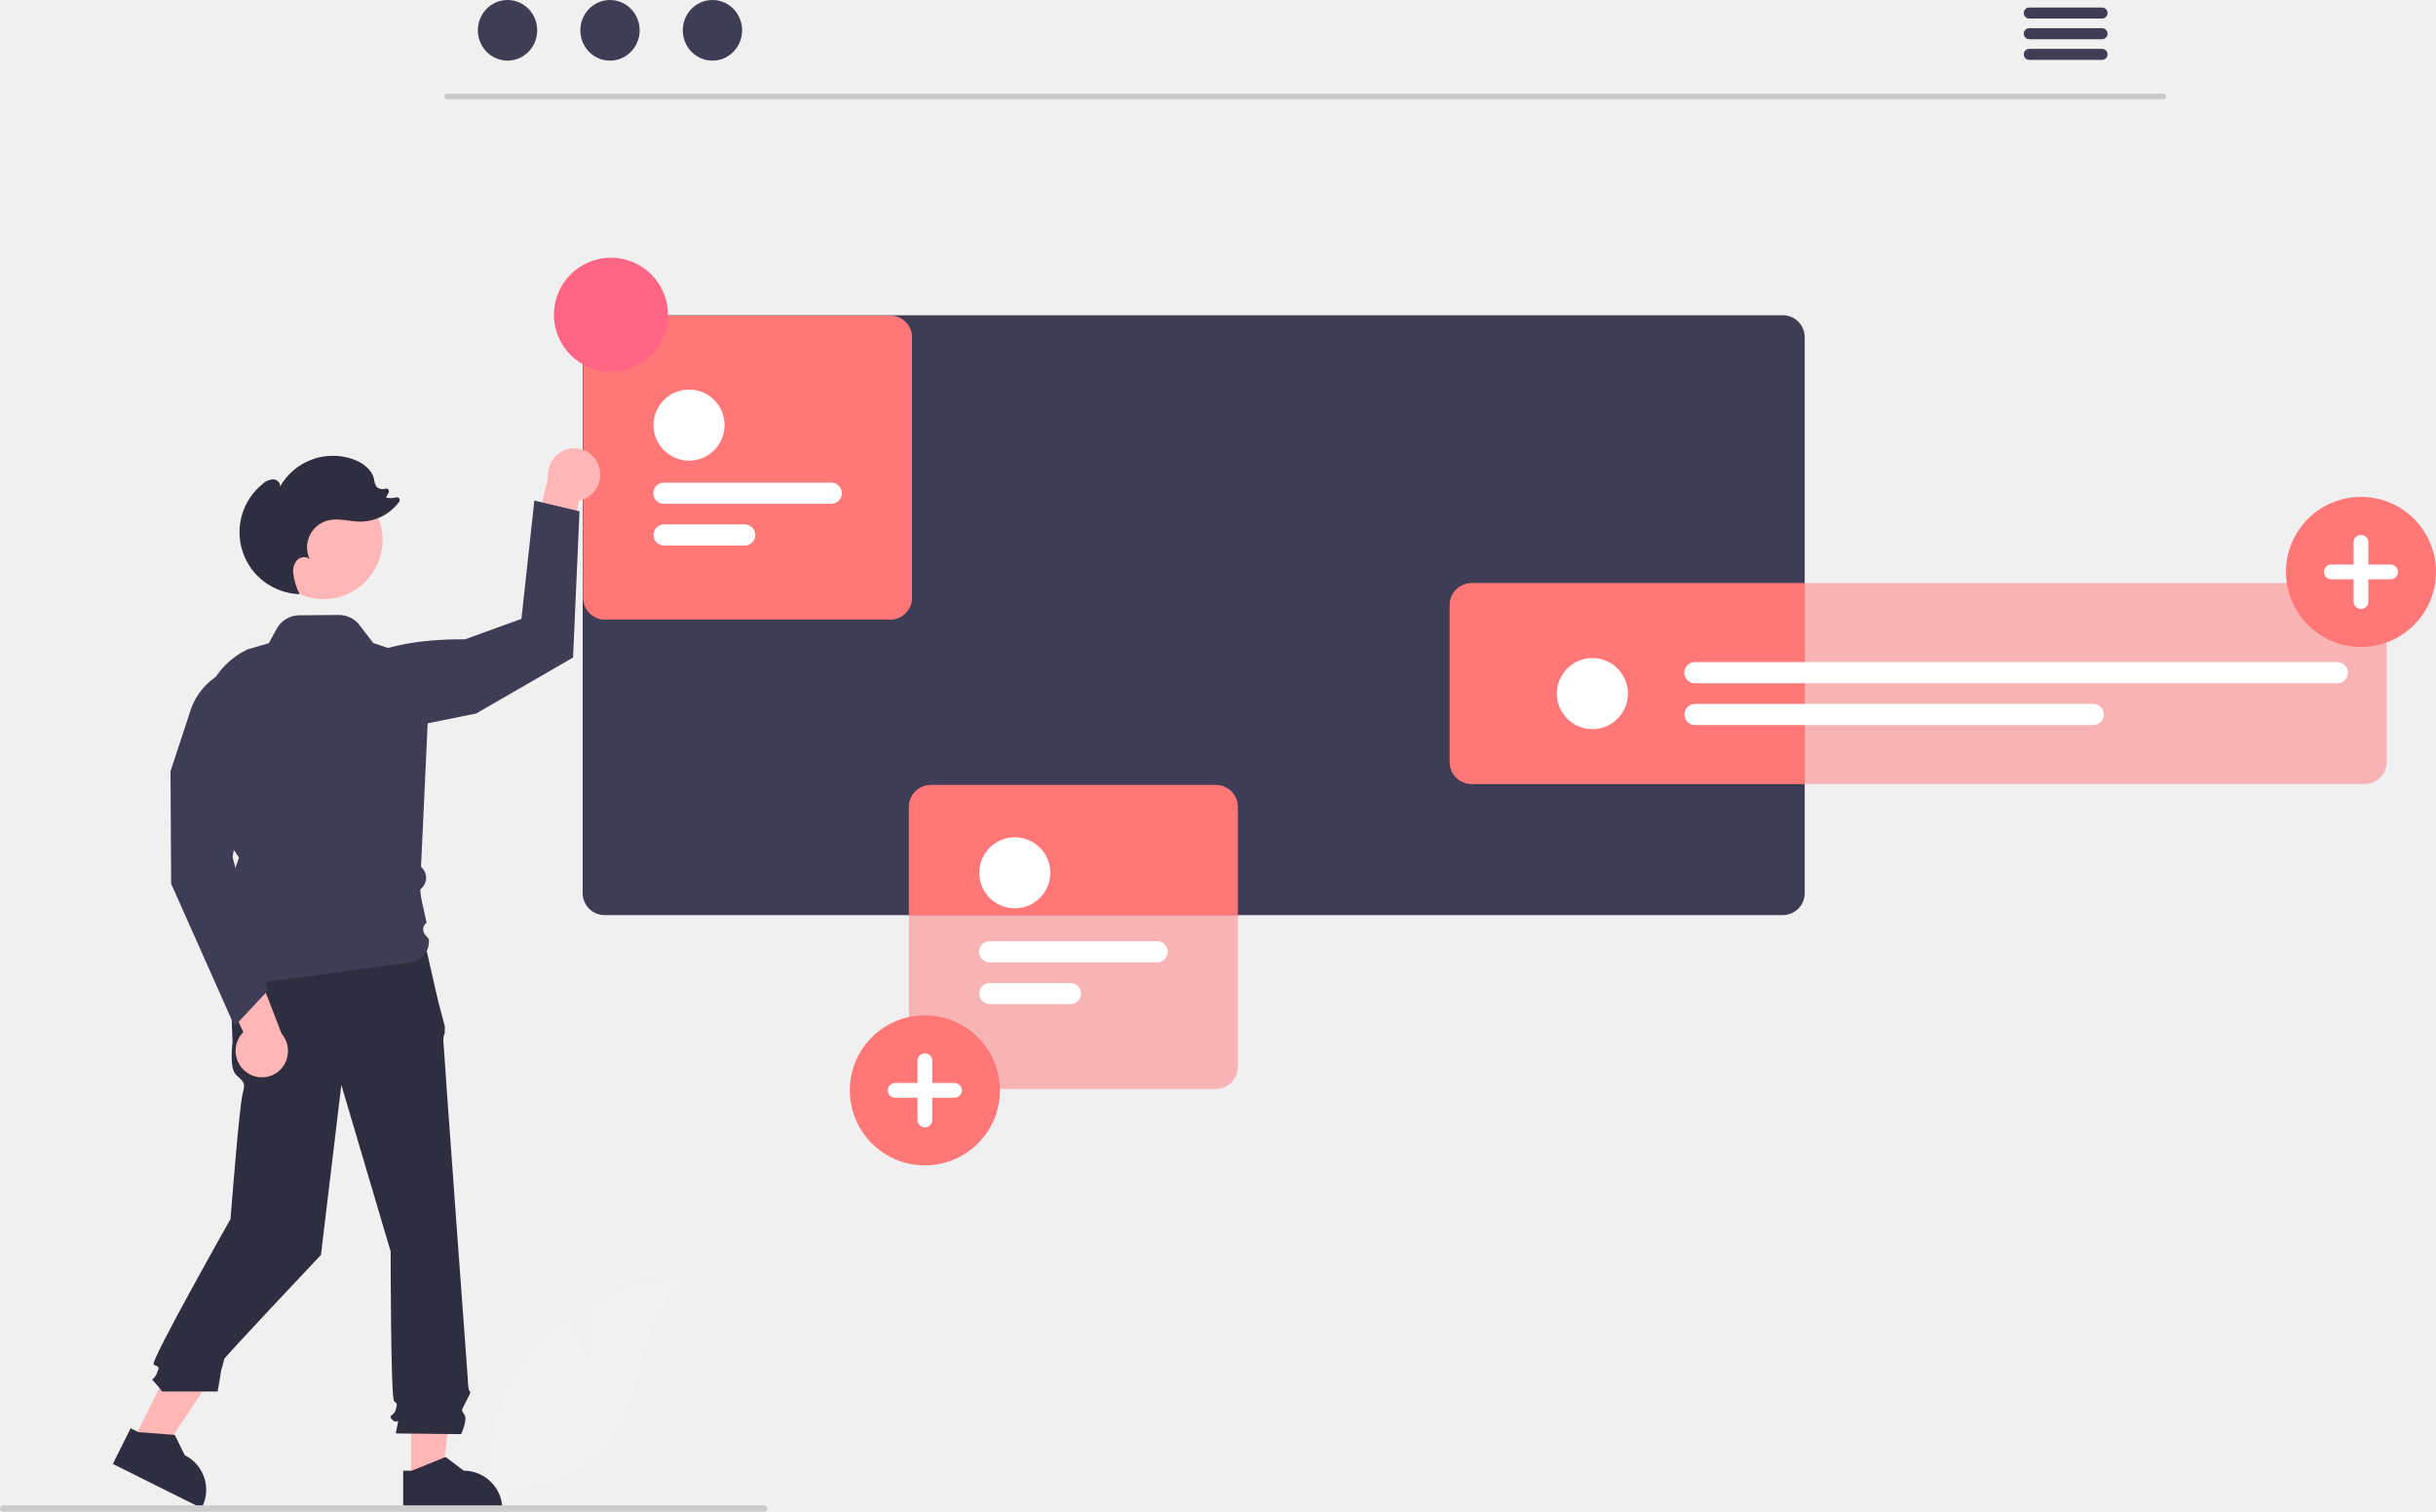
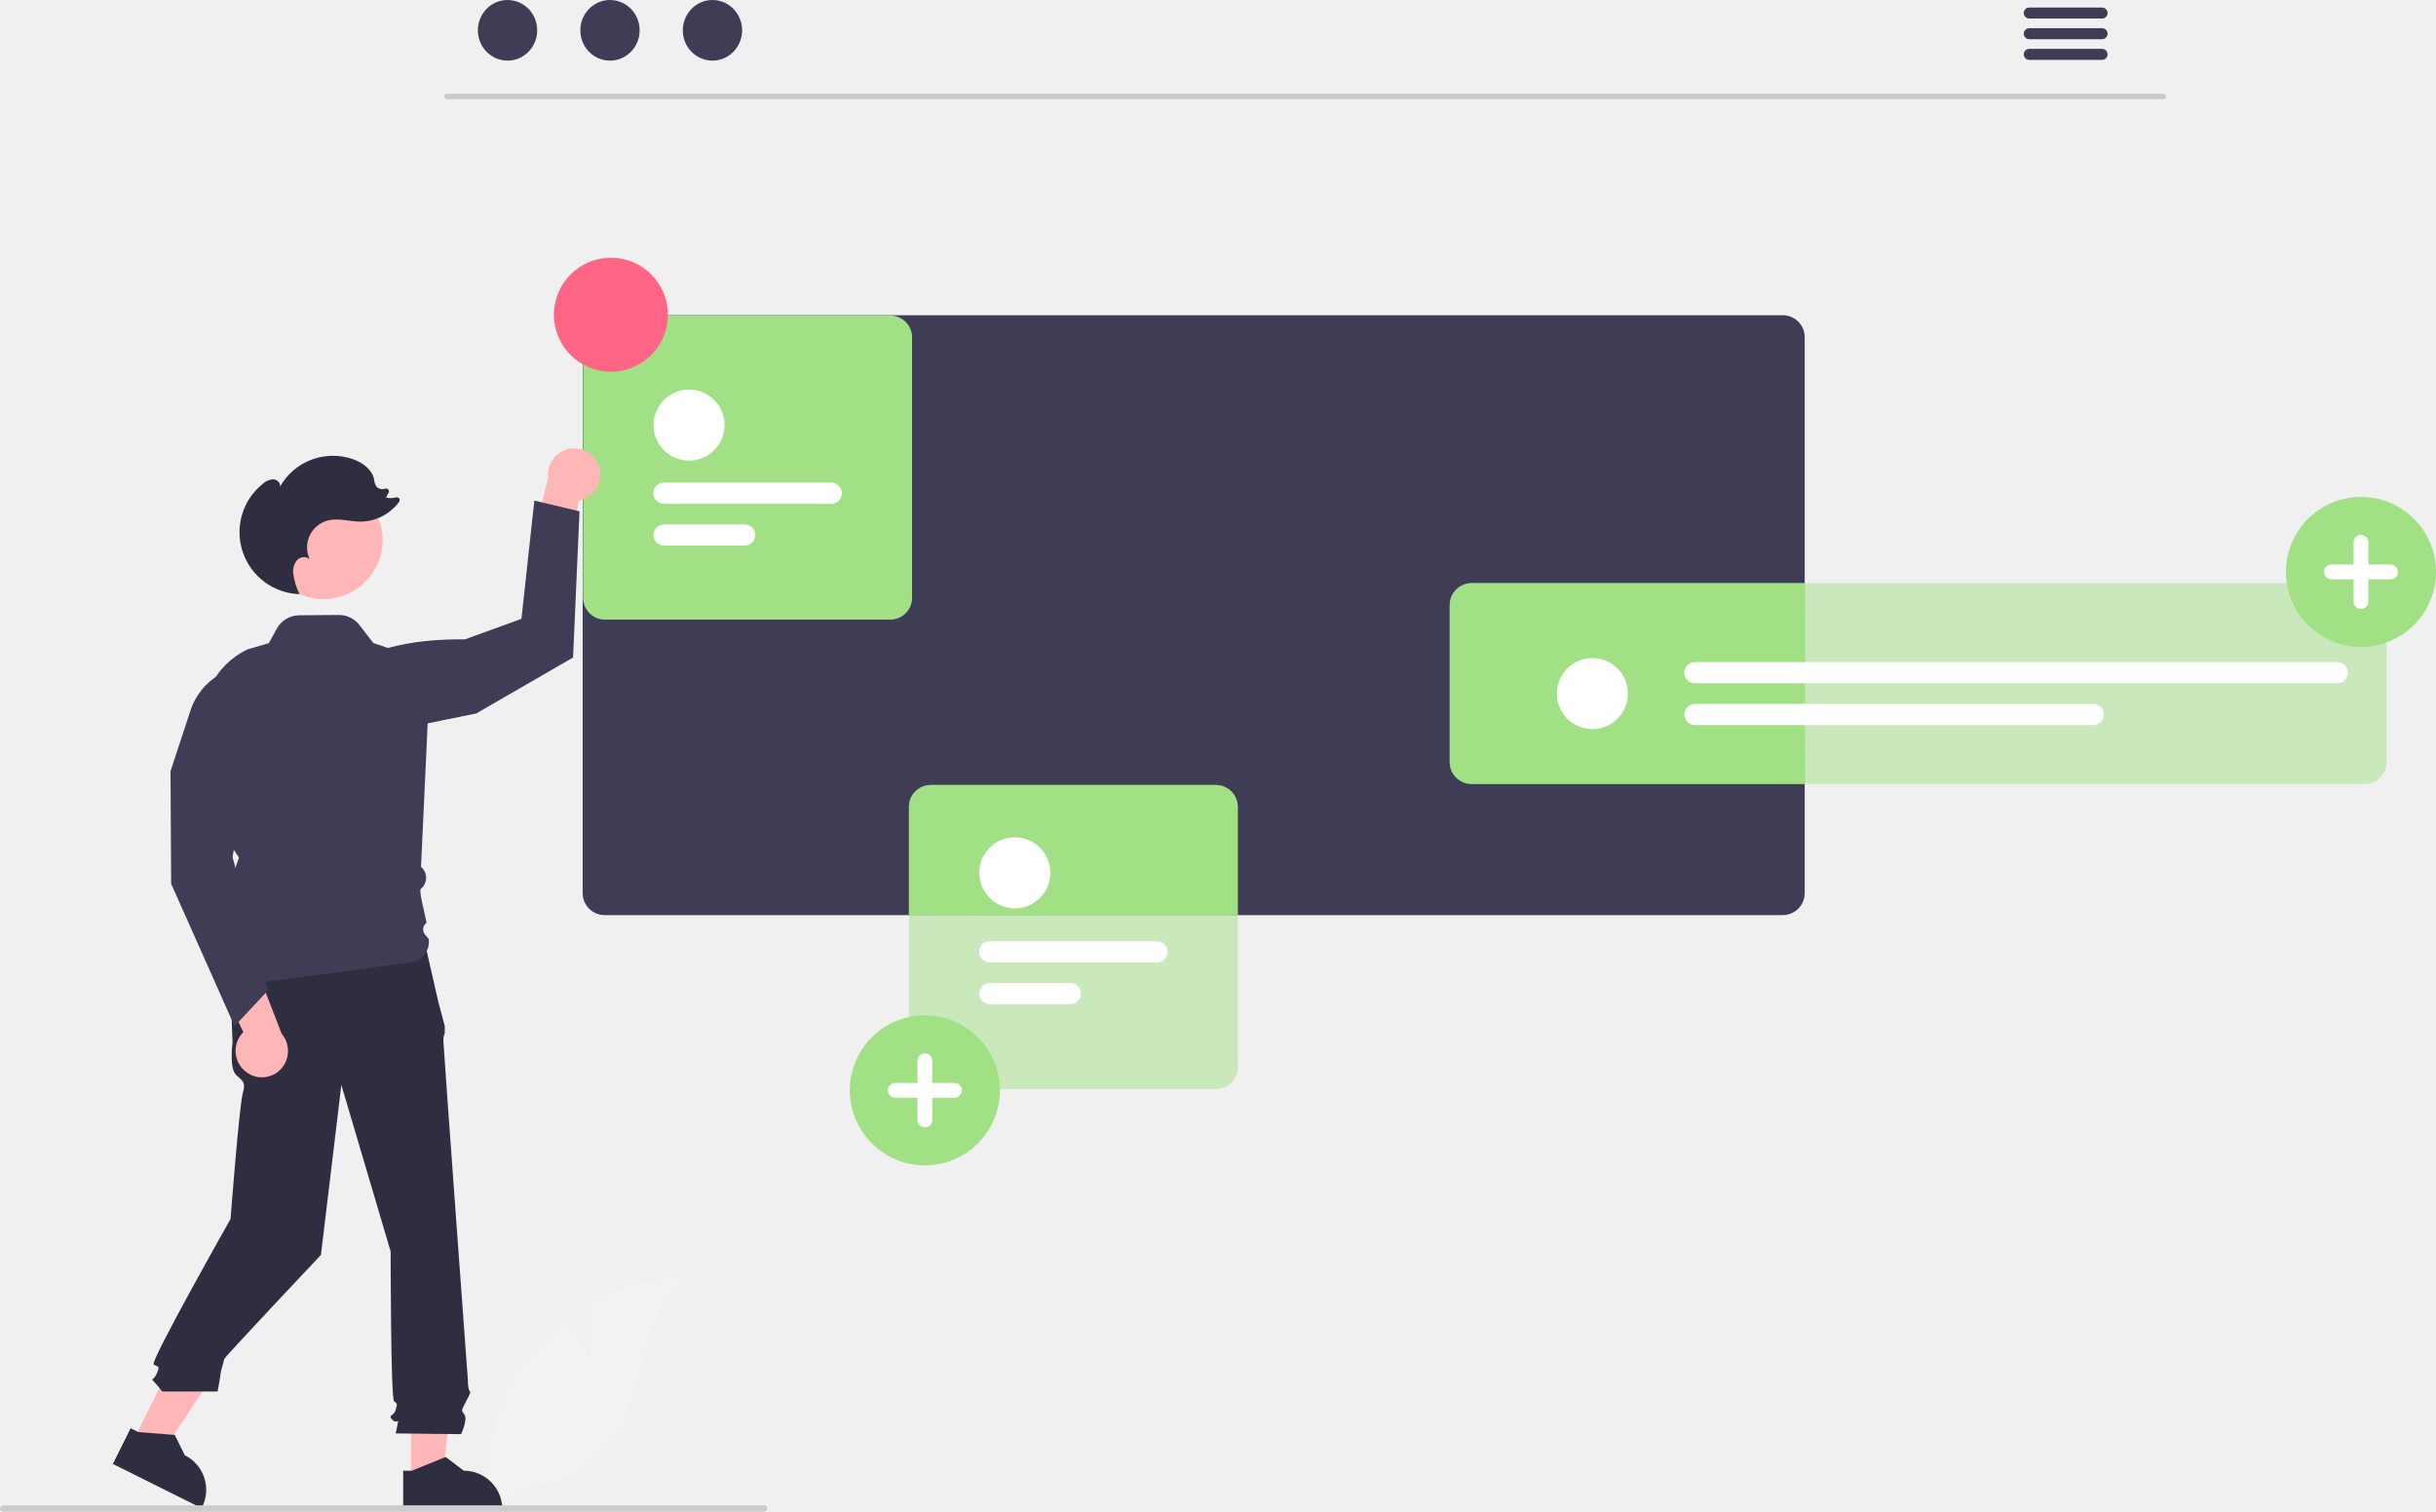
<svg xmlns="http://www.w3.org/2000/svg" data-name="Layer 1" width="897.318" height="556.975" viewBox="0 0 897.318 556.975">
  <path d="M368.68,673.559l.998-22.434a72.456,72.456,0,0,1,33.796-8.555c-16.231,13.27-14.203,38.851-25.208,56.697a43.582,43.582,0,0,1-31.959,20.14l-13.583,8.316A73.03,73.03,0,0,1,348.116,668.544a70.542,70.542,0,0,1,12.964-12.046C364.334,665.076,368.68,673.559,368.68,673.559Z" transform="translate(-151.3408 -171.5124)" fill="#f2f2f2" />
  <path d="M948.262,208.065H315.939a1.016,1.016,0,0,1,0-2.031H948.262a1.016,1.016,0,0,1,0,2.031Z" transform="translate(-151.3408 -171.5124)" fill="#cacaca" />
  <ellipse cx="186.953" cy="11.169" rx="10.925" ry="11.169" fill="#3f3d56" />
  <ellipse cx="224.695" cy="11.169" rx="10.925" ry="11.169" fill="#3f3d56" />
  <ellipse cx="262.437" cy="11.169" rx="10.925" ry="11.169" fill="#3f3d56" />
  <path d="M925.645,174.281h-26.81a2.03,2.03,0,0,0,0,4.06h26.81a2.03,2.03,0,0,0,0-4.06Z" transform="translate(-151.3408 -171.5124)" fill="#3f3d56" />
  <path d="M925.645,181.901h-26.81a2.03,2.03,0,0,0,0,4.06h26.81a2.03,2.03,0,0,0,0-4.06Z" transform="translate(-151.3408 -171.5124)" fill="#3f3d56" />
  <path d="M925.645,189.511h-26.81a2.03,2.03,0,0,0,0,4.06h26.81a2.03,2.03,0,0,0,0-4.06Z" transform="translate(-151.3408 -171.5124)" fill="#3f3d56" />
  <path d="M808.054,287.654h-434.01a8.07,8.07,0,0,0-8.07,8.06v204.87a8.079,8.079,0,0,0,8.07,8.07h434.01a8.077,8.077,0,0,0,8.06-8.07v-204.87A8.068,8.068,0,0,0,808.054,287.654Z" transform="translate(-151.3408 -171.5124)" fill="#3f3d56" />
-   <path d="M693.414,386.354a8.068,8.068,0,0,0-8.06,8.06v57.87a8.077,8.077,0,0,0,8.06,8.07H816.114v-74Z" transform="translate(-151.3408 -171.5124)" fill="#ff7777" />
-   <path d="M1022.429,460.35H693.418a8.076,8.076,0,0,1-8.066-8.066V394.416a8.075,8.075,0,0,1,8.066-8.066h329.01a8.075,8.075,0,0,1,8.066,8.066v57.868A8.076,8.076,0,0,1,1022.429,460.35Z" transform="translate(-151.3408 -171.5124)" fill="#ff7777" opacity="0.5" />
+   <path d="M693.414,386.354a8.068,8.068,0,0,0-8.06,8.06v57.87a8.077,8.077,0,0,0,8.06,8.07H816.114v-74Z" transform="translate(-151.3408 -171.5124)" fill="#a2e086" />
+   <path d="M1022.429,460.35H693.418a8.076,8.076,0,0,1-8.066-8.066V394.416a8.075,8.075,0,0,1,8.066-8.066h329.01a8.075,8.075,0,0,1,8.066,8.066v57.868A8.076,8.076,0,0,1,1022.429,460.35Z" transform="translate(-151.3408 -171.5124)" fill="#a2e086" opacity="0.5" />
  <circle cx="586.571" cy="255.537" r="13.089" fill="#fff" />
  <path d="M1012.235,423.246H775.72a3.898,3.898,0,1,1,0-7.795h236.514a3.898,3.898,0,1,1,0,7.795Z" transform="translate(-151.3408 -171.5124)" fill="#fff" />
  <path d="M922.404,438.648H775.72a3.898,3.898,0,1,1,0-7.796H922.404a3.898,3.898,0,0,1,0,7.796Z" transform="translate(-151.3408 -171.5124)" fill="#fff" />
  <polygon points="151.406 545.537 162.734 545.536 168.123 501.843 151.404 501.843 151.406 545.537" fill="#ffb6b6" />
  <path d="M299.858,713.351l3.188-0,12.448-5.062,6.672,5.062h.001a14.218,14.218,0,0,1,14.217,14.217v.462l-36.526.001Z" transform="translate(-151.3408 -171.5124)" fill="#2f2e41" />
  <polygon points="49.051 530.809 59.19 535.862 83.504 499.161 68.541 491.703 49.051 530.809" fill="#ffb6b6" />
  <path d="M199.456,697.722l2.854,1.422,13.399,1.022,3.713,7.506.001 0a14.218,14.218,0,0,1,6.382,19.066l-.206.413L192.908,710.86Z" transform="translate(-151.3408 -171.5124)" fill="#2f2e41" />
  <path d="M307.766,518.609l-72.026,1.879,1.253,35.074s-1.253,9.395,1.253,11.9,3.758,2.505,2.505,6.889-4.491,46.274-4.491,46.274-29.562,52.27-28.309,53.522,2.505,0,1.253,3.132-2.505,1.879-1.253,3.132a46.128,46.128,0,0,1,3.132,3.758h20.416s1.142-6.263,1.142-6.889,1.253-4.384,1.253-5.011,35.669-38.417,35.669-38.417l7.516-62.631,18.163,61.379s0,53.863,1.253,55.116,1.253.626.626,3.132-3.132,1.879-1.253,3.758,2.505-1.253,1.879,1.879l-.626,3.132,24.062.269s2.505-5.279,1.253-7.158-1.177-1.366.351-4.441,2.155-3.701,1.528-4.327-.626-3.958-.626-3.958-9.031-123.184-9.031-125.063a6.247,6.247,0,0,1,.52-2.818V549.567l-2.399-9.037Z" transform="translate(-151.3408 -171.5124)" fill="#2f2e41" />
-   <path d="M1021.021,409.86a27.638,27.638,0,1,1,27.638-27.638A27.638,27.638,0,0,1,1021.021,409.86Z" transform="translate(-151.3408 -171.5124)" fill="#ff7777" />
+   <path d="M1021.021,409.86a27.638,27.638,0,1,1,27.638-27.638A27.638,27.638,0,0,1,1021.021,409.86Z" transform="translate(-151.3408 -171.5124)" fill="#a2e086" />
  <path d="M1031.926,379.496h-8.179v-8.179a2.726,2.726,0,0,0-5.453,0v8.179h-8.179a2.726,2.726,0,1,0,0,5.453h8.179v8.179a2.726,2.726,0,0,0,5.453,0v-8.179h8.179a2.726,2.726,0,1,0,0-5.453Z" transform="translate(-151.3408 -171.5124)" fill="#fff" />
-   <path d="M599.224,460.724h-105.01a8.079,8.079,0,0,0-8.07,8.07v39.86h121.14v-39.86A8.077,8.077,0,0,0,599.224,460.724Z" transform="translate(-151.3408 -171.5124)" fill="#ff7777" />
-   <path d="M599.221,572.724H494.21a8.076,8.076,0,0,1-8.066-8.066V468.79a8.075,8.075,0,0,1,8.066-8.066H599.221a8.075,8.075,0,0,1,8.066,8.066v95.868A8.076,8.076,0,0,1,599.221,572.724Z" transform="translate(-151.3408 -171.5124)" fill="#ff7777" opacity="0.5" />
+   <path d="M599.224,460.724h-105.01a8.079,8.079,0,0,0-8.07,8.07v39.86h121.14v-39.86A8.077,8.077,0,0,0,599.224,460.724Z" transform="translate(-151.3408 -171.5124)" fill="#a2e086" />
+   <path d="M599.221,572.724H494.21a8.076,8.076,0,0,1-8.066-8.066V468.79a8.075,8.075,0,0,1,8.066-8.066H599.221a8.075,8.075,0,0,1,8.066,8.066v95.868A8.076,8.076,0,0,1,599.221,572.724Z" transform="translate(-151.3408 -171.5124)" fill="#a2e086" opacity="0.5" />
  <circle cx="373.808" cy="321.563" r="13.089" fill="#fff" />
  <path d="M577.472,526.06h-61.514a3.898,3.898,0,1,1,0-7.795h61.514a3.898,3.898,0,1,1,0,7.795Z" transform="translate(-151.3408 -171.5124)" fill="#fff" />
  <path d="M545.641,541.462H515.958a3.898,3.898,0,0,1,0-7.796h29.684a3.898,3.898,0,0,1,0,7.796Z" transform="translate(-151.3408 -171.5124)" fill="#fff" />
-   <path d="M492.021,600.86a27.638,27.638,0,1,1,27.638-27.638A27.638,27.638,0,0,1,492.021,600.86Z" transform="translate(-151.3408 -171.5124)" fill="#ff7777" />
+   <path d="M492.021,600.86a27.638,27.638,0,1,1,27.638-27.638A27.638,27.638,0,0,1,492.021,600.86Z" transform="translate(-151.3408 -171.5124)" fill="#a2e086" />
  <path d="M502.926,570.496h-8.179v-8.179a2.726,2.726,0,1,0-5.453,0v8.179h-8.179a2.726,2.726,0,1,0,0,5.453h8.179v8.179a2.726,2.726,0,1,0,5.453,0v-8.179h8.179a2.726,2.726,0,1,0,0-5.453Z" transform="translate(-151.3408 -171.5124)" fill="#fff" />
-   <path d="M479.228,399.779H374.218a8.076,8.076,0,0,1-8.066-8.066V295.845a8.075,8.075,0,0,1,8.066-8.066H479.228a8.075,8.075,0,0,1,8.066,8.066v95.868A8.076,8.076,0,0,1,479.228,399.779Z" transform="translate(-151.3408 -171.5124)" fill="#ff7777" />
-   <circle cx="253.816" cy="156.618" r="13.089" fill="#ff7777" />
-   <path d="M457.48,357.115h-61.514a3.898,3.898,0,1,1,0-7.795h61.514a3.898,3.898,0,1,1,0,7.795Z" transform="translate(-151.3408 -171.5124)" fill="#ff7777" />
-   <path d="M425.649,372.517H395.966a3.898,3.898,0,1,1,0-7.796h29.684a3.898,3.898,0,1,1,0,7.796Z" transform="translate(-151.3408 -171.5124)" fill="#ff7777" />
-   <path d="M479.228,399.779H374.218a8.076,8.076,0,0,1-8.066-8.066V295.845a8.075,8.075,0,0,1,8.066-8.066H479.228a8.075,8.075,0,0,1,8.066,8.066v95.868A8.076,8.076,0,0,1,479.228,399.779Z" transform="translate(-151.3408 -171.5124)" fill="#ff7777" opacity="0.5" />
+   <path d="M479.228,399.779H374.218a8.076,8.076,0,0,1-8.066-8.066V295.845a8.075,8.075,0,0,1,8.066-8.066H479.228a8.075,8.075,0,0,1,8.066,8.066v95.868A8.076,8.076,0,0,1,479.228,399.779Z" transform="translate(-151.3408 -171.5124)" fill="#a2e086" />
+   <circle cx="253.816" cy="156.618" r="13.089" fill="#a2e086" />
+   <path d="M457.48,357.115h-61.514a3.898,3.898,0,1,1,0-7.795h61.514a3.898,3.898,0,1,1,0,7.795Z" transform="translate(-151.3408 -171.5124)" fill="#a2e086" />
+   <path d="M425.649,372.517H395.966a3.898,3.898,0,1,1,0-7.796h29.684a3.898,3.898,0,1,1,0,7.796Z" transform="translate(-151.3408 -171.5124)" fill="#a2e086" />
+   <path d="M479.228,399.779H374.218a8.076,8.076,0,0,1-8.066-8.066V295.845a8.075,8.075,0,0,1,8.066-8.066H479.228a8.075,8.075,0,0,1,8.066,8.066v95.868A8.076,8.076,0,0,1,479.228,399.779Z" transform="translate(-151.3408 -171.5124)" fill="#a2e086" opacity="0.5" />
  <circle cx="253.816" cy="156.618" r="13.089" fill="#fff" />
  <path d="M457.48,357.115h-61.514a3.898,3.898,0,1,1,0-7.795h61.514a3.898,3.898,0,1,1,0,7.795Z" transform="translate(-151.3408 -171.5124)" fill="#fff" />
  <path d="M425.649,372.517H395.966a3.898,3.898,0,1,1,0-7.796h29.684a3.898,3.898,0,1,1,0,7.796Z" transform="translate(-151.3408 -171.5124)" fill="#fff" />
  <circle cx="225.043" cy="115.951" r="21" fill="#ff6584" />
  <path d="M434.011,727.298a1.186,1.186,0,0,1-1.19,1.19h-280.29a1.19,1.19,0,0,1,0-2.38h280.29A1.187,1.187,0,0,1,434.011,727.298Z" transform="translate(-151.3408 -171.5124)" fill="#ccc" />
  <path d="M371.896,343.088a9.771,9.771,0,0,1-5.759,12.435,9.6,9.6,0,0,1-1.635.451l-5.546,33.959-13.01-12.013,7.261-30.407a9.806,9.806,0,0,1,8.59-10.759,9.547,9.547,0,0,1,10.099,6.333Z" transform="translate(-151.3408 -171.5124)" fill="#ffb6b6" />
  <path d="M275.881,420.037s10.097-13.341,46.739-12.976l20.798-7.556,4.753-43.57,16.636,3.961-2.377,53.868-35.648,20.597-46.739,9.506Z" transform="translate(-151.3408 -171.5124)" fill="#3f3d56" />
  <circle id="a9729a65-ee7a-4a83-8b52-5849077a5ed0" data-name="ab6171fa-7d69-4734-b81c-8dff60f9761b" cx="119.175" cy="198.983" r="21.747" fill="#ffb6b6" />
  <path d="M233.708,535.39a.417.417,0,0,1-.114-.015c-.402-.112-.719-.2.73-12.729l1.564-9.903L234.361,503.997l-2.568-2.568,4.127-4.127,3.463-9.838-5.993-8.88-6.876-36.316a28.972,28.972,0,0,1,15.911-31.478l7.958-2.325,2.895-5.31a9.52,9.52,0,0,1,8.287-4.962l14.573-.109a9.52,9.52,0,0,1,7.617,3.715l5.084,6.609,21.083,7.162-3.496,75.321,0,0a5.233,5.233,0,0,1,.359,7.695c-.219.221-.393.401-.501.52-.355.505.311,4.275,1.135,7.475l1.056,4.901h0a3.013,3.013,0,0,0-.548,4.398l1.346,1.591v0a7.599,7.599,0,0,1-6.507,8.535C283.5,528.628,233.809,535.39,233.708,535.39Z" transform="translate(-151.3408 -171.5124)" fill="#3f3d56" />
  <path d="M264.953,391.178q-.139-.307-.278-.616c.036.001.071.006.106.007Z" transform="translate(-151.3408 -171.5124)" fill="#2f2e41" />
  <path d="M248.164,349.737a6.053,6.053,0,0,1,3.792-1.639c1.406.045,2.832,1.315,2.541,2.692a22.348,22.348,0,0,1,26.895-10.085c3.495,1.233,6.923,3.7,7.726,7.318a6.591,6.591,0,0,0,.83,2.702,3.084,3.084,0,0,0,3.282.832l.035-.01a1.028,1.028,0,0,1,1.242,1.451l-.989,1.844a7.925,7.925,0,0,0,3.776-.08,1.027,1.027,0,0,1,1.09,1.598,17.895,17.895,0,0,1-14.269,7.334c-3.951-.024-7.944-1.386-11.789-.477a10.24,10.24,0,0,0-6.888,14.376c-1.181-1.292-3.465-.986-4.674.281a6.41,6.41,0,0,0-1.399,4.905,22.757,22.757,0,0,0,2.336,7.639,22.836,22.836,0,0,1-13.537-40.678Z" transform="translate(-151.3408 -171.5124)" fill="#2f2e41" />
  <path d="M242.18,566.581a9.771,9.771,0,0,1-2.302-13.509,9.6,9.6,0,0,1,1.092-1.298l-14.675-31.123,17.527,2.525,11.249,29.168a9.806,9.806,0,0,1-.98,13.733,9.547,9.547,0,0,1-11.91.505Z" transform="translate(-151.3408 -171.5124)" fill="#ffb6b6" />
  <path d="M237.736,549.587,214.384,497.103l-.234-41.452,7.361-22.39a23.925,23.925,0,0,1,30.827-15.04l.162.058.068.158c.272.635,6.446,15.906-11.867,47.322l-3.686,21.496,12.932,49.274Z" transform="translate(-151.3408 -171.5124)" fill="#3f3d56" />
</svg>
